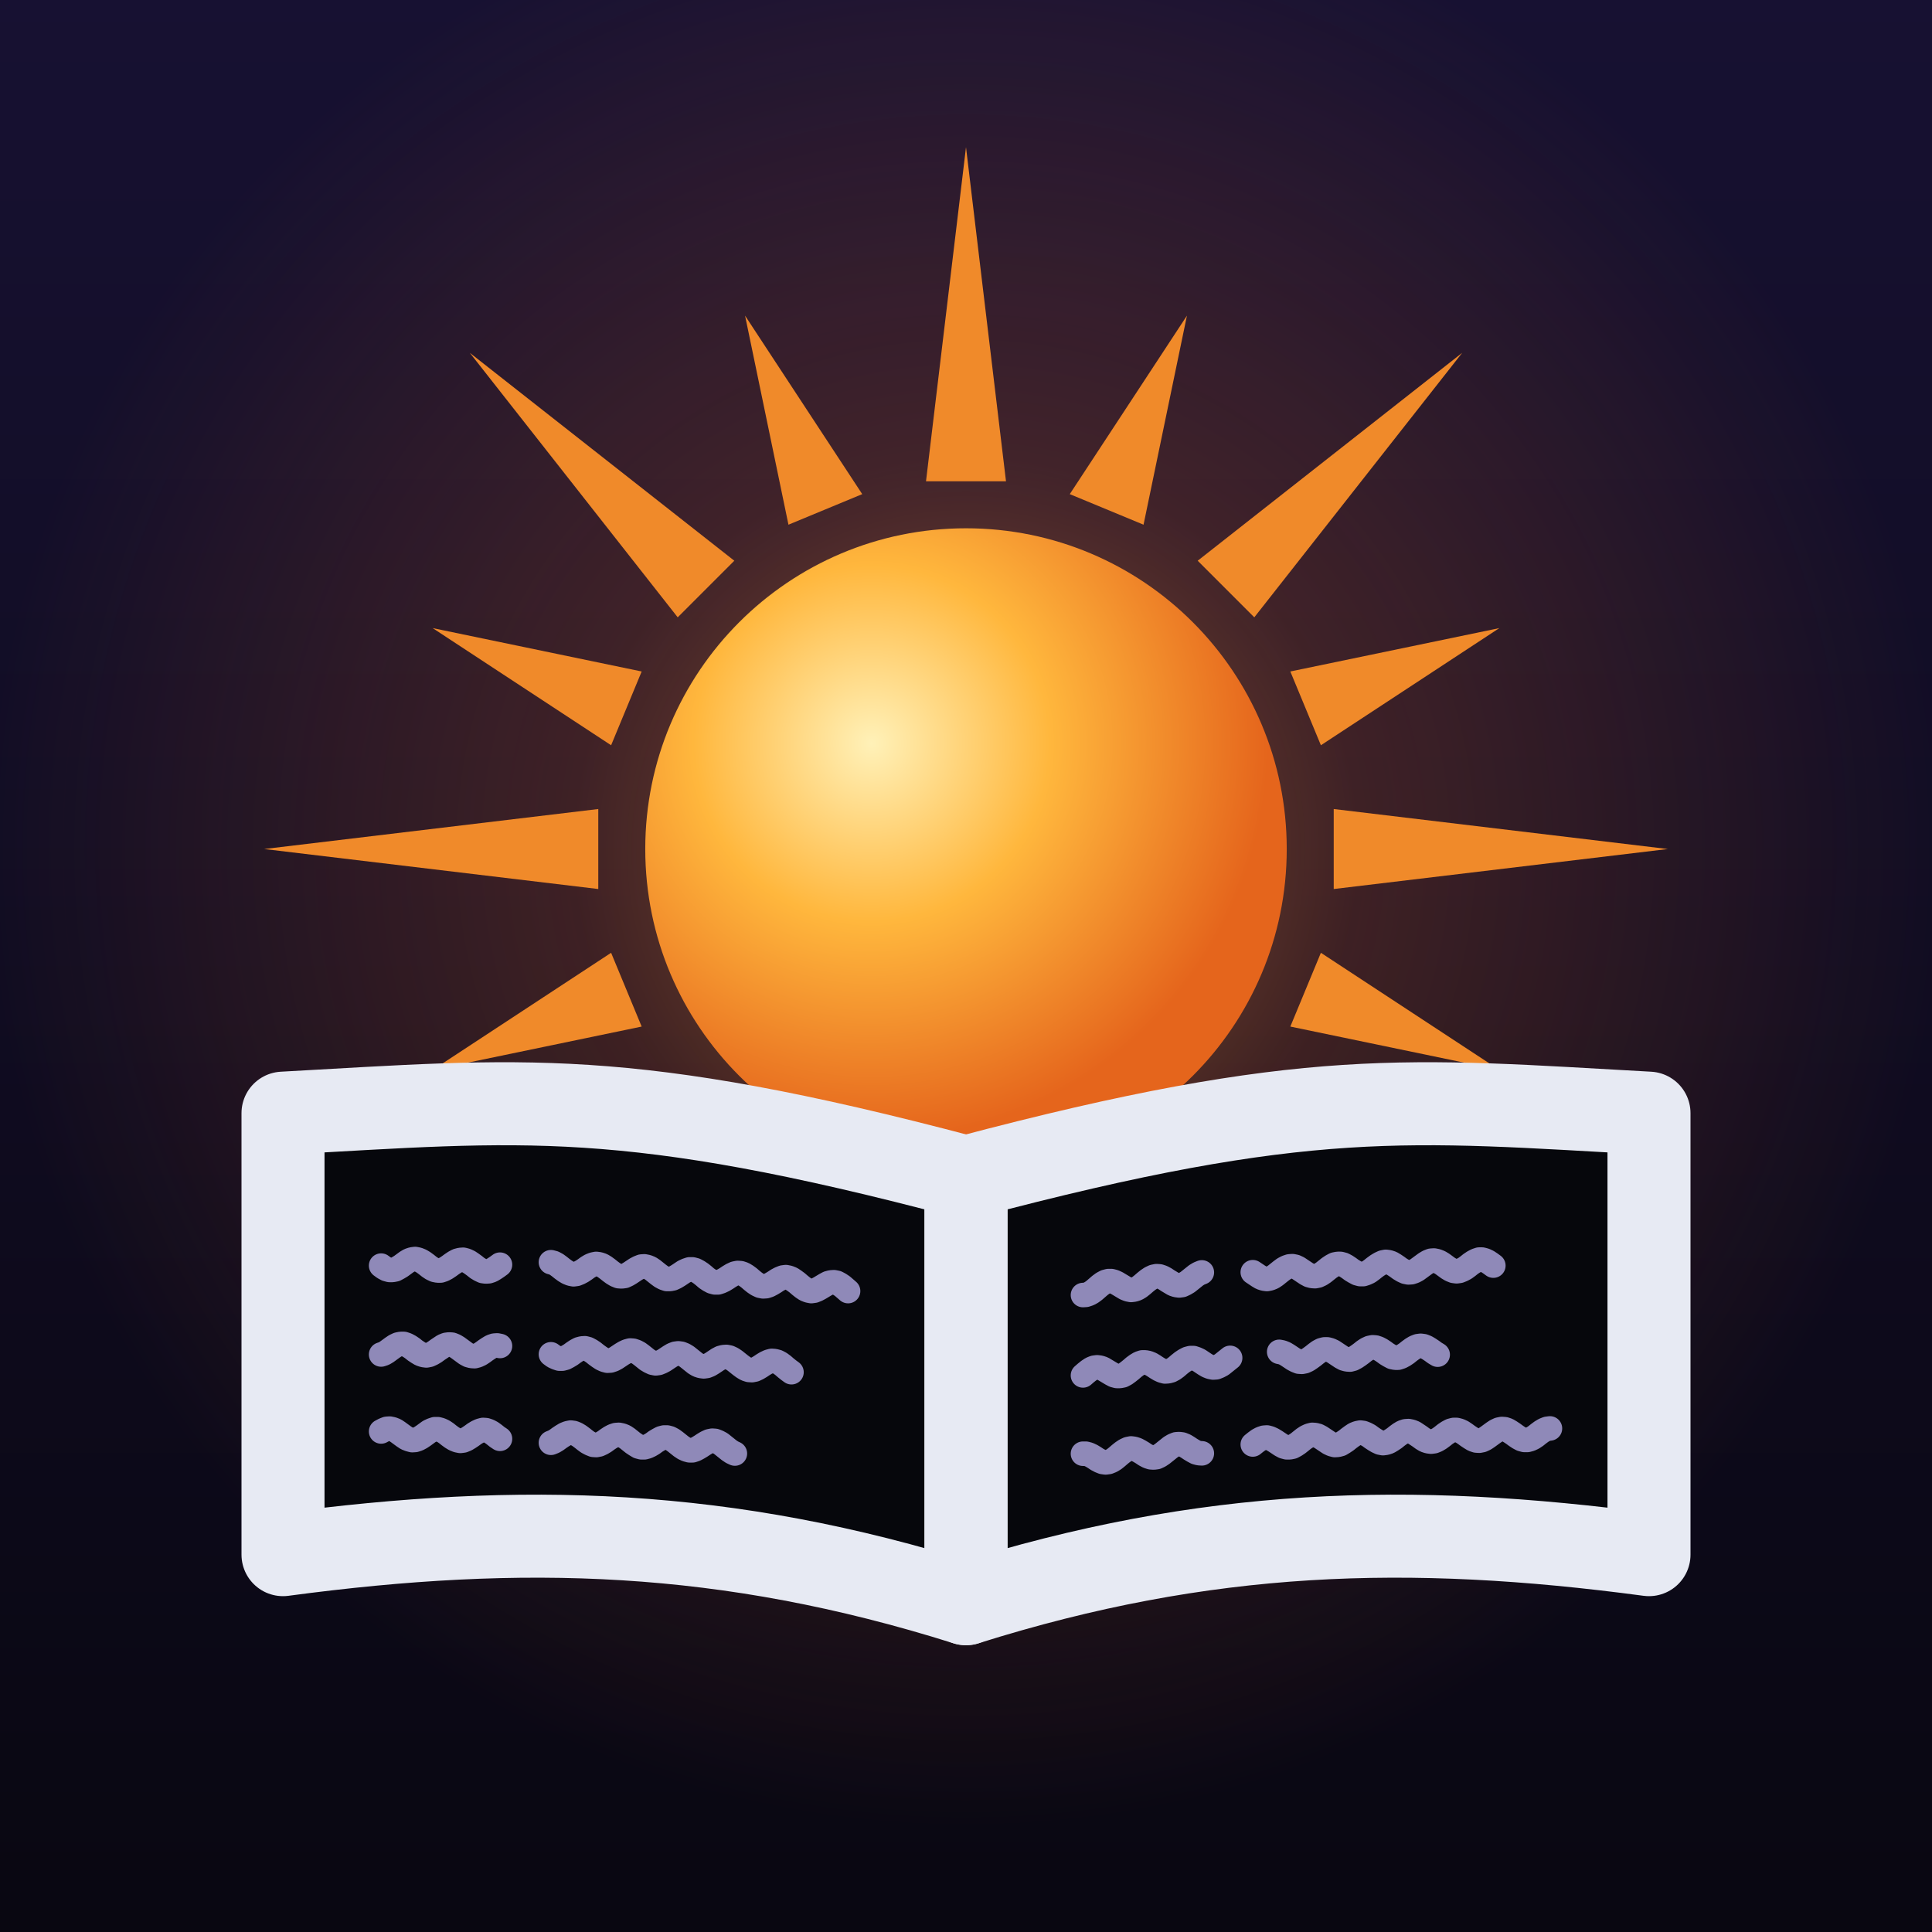
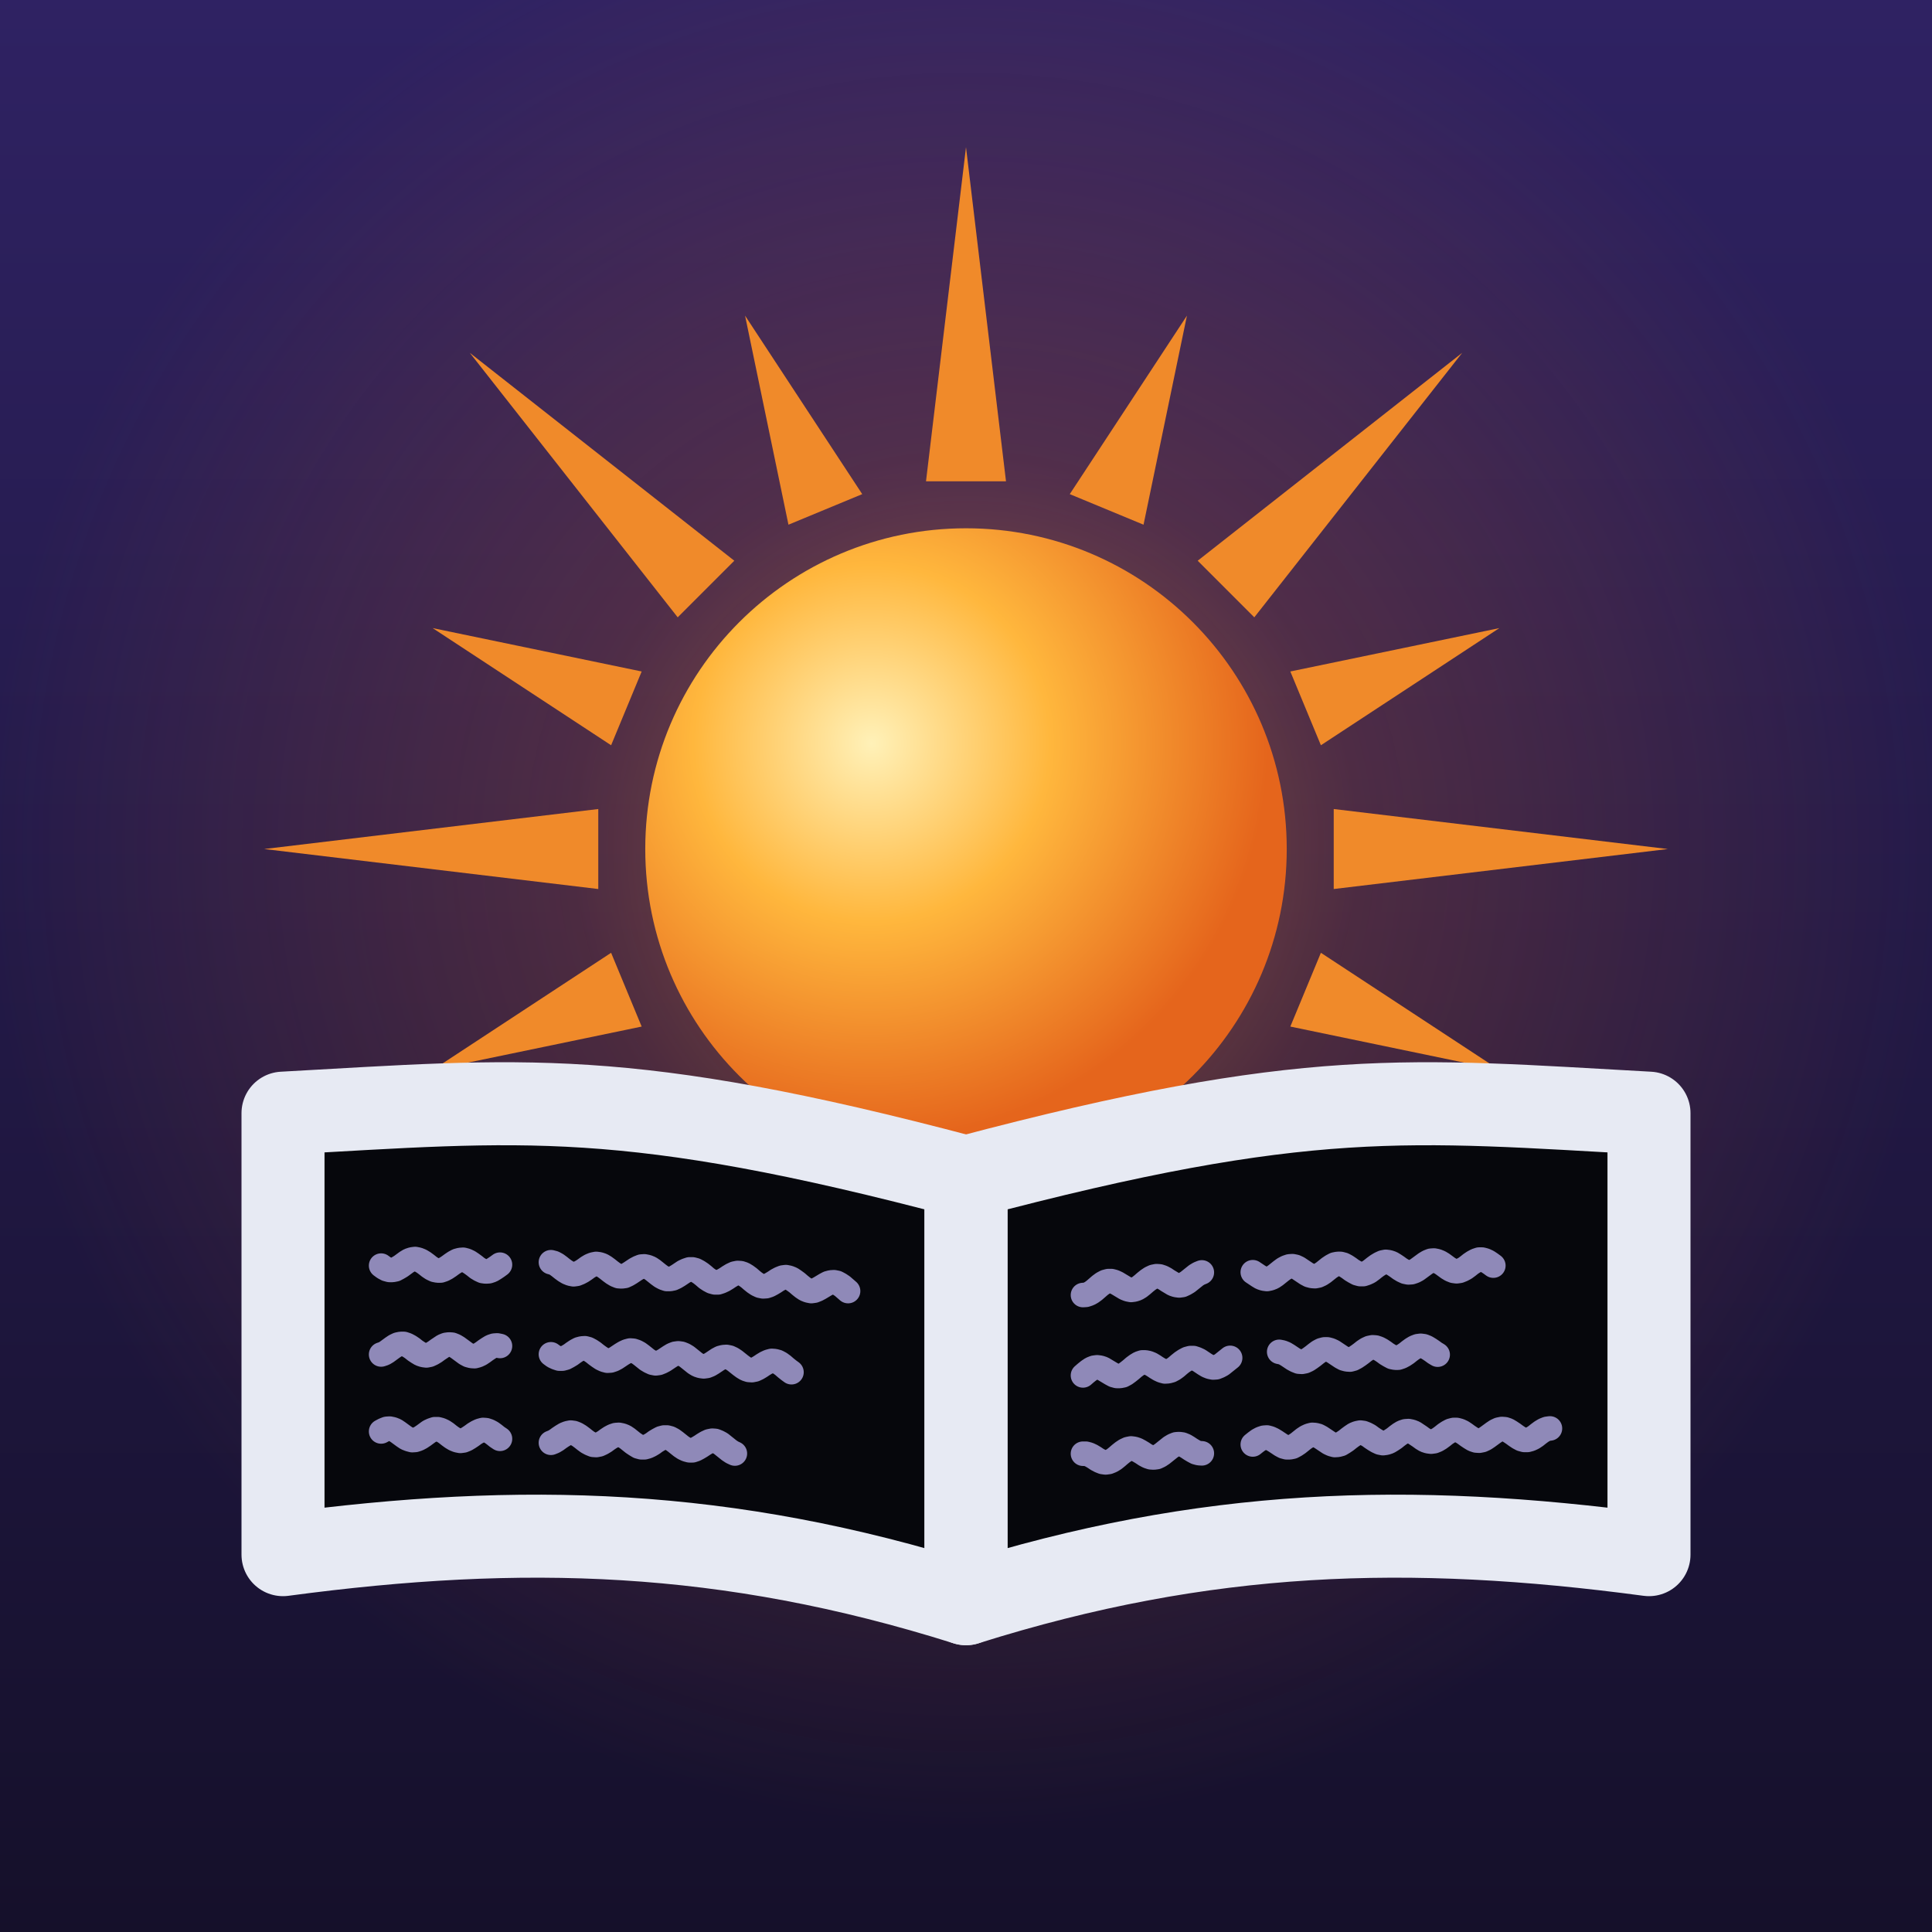
<svg xmlns="http://www.w3.org/2000/svg" viewBox="0 0 1024 1024" width="1024" height="1024">
  <defs>
    <linearGradient id="ground" x1="0" y1="0" x2="0" y2="1">
-       <stop offset="0" stop-color="#171132" />
-       <stop offset="1" stop-color="#090711" />
+       <stop offset="0" stop-color="#2F2263" />
+       <stop offset="1" stop-color="#15102A" />
    </linearGradient>
    <radialGradient id="glow" cx="512" cy="450" r="520" gradientUnits="userSpaceOnUse">
      <stop offset="0" stop-color="#FFB347" stop-opacity="0.55" />
      <stop offset="0.4" stop-color="#E0692A" stop-opacity="0.22" />
      <stop offset="1" stop-color="#E0692A" stop-opacity="0" />
    </radialGradient>
    <radialGradient id="disc" cx="462" cy="394" r="210" gradientUnits="userSpaceOnUse">
      <stop offset="0" stop-color="#FFF1B8" />
      <stop offset="0.45" stop-color="#FFB73D" />
      <stop offset="1" stop-color="#E5651C" />
    </radialGradient>
  </defs>
  <rect width="1024" height="1024" fill="url(#ground)" />
  <rect width="1024" height="1024" fill="url(#glow)" />
  <path d="M490.8,255.1 L512.0,78.0 L533.2,255.1 Z M567.0,261.9 L629.1,167.3 L606.1,278.1 Z M634.8,297.2 L775.0,187.0 L664.8,327.2 Z M683.9,355.9 L794.7,332.9 L700.1,395.0 Z M706.9,428.8 L884.0,450.0 L706.9,471.2 Z M700.1,505.0 L794.7,567.1 L683.9,544.1 Z M664.8,572.8 L775.0,713.0 L634.8,602.8 Z M606.1,621.9 L629.1,732.7 L567.0,638.1 Z M533.2,644.9 L512.0,822.0 L490.8,644.9 Z M457.0,638.1 L394.9,732.7 L417.9,621.9 Z M389.2,602.8 L249.0,713.0 L359.2,572.8 Z M340.1,544.1 L229.3,567.1 L323.9,505.0 Z M317.1,471.2 L140.0,450.0 L317.1,428.8 Z M323.9,395.0 L229.3,332.9 L340.1,355.9 Z M359.2,327.2 L249.0,187.0 L389.2,297.2 Z M417.9,278.1 L394.9,167.3 L457.0,261.9 Z" fill="#F08A2A" />
  <circle cx="512" cy="450" r="170" fill="url(#disc)" />
  <path d="M512,624 C331,576 277,583 150,590 L150,824 C277,807 385,810 512,850 Z" fill="#06070C" />
  <path d="M512,624 C693,576 747,583 874,590 L874,824 C747,807 639,810 512,850 Z" fill="#06070C" />
  <path d="M202.0,670.8 L203.5,671.9 L205.0,672.7 L206.5,673.1 L208.0,673.1 L209.5,672.8 L211.0,672.0 L212.5,671.1 L214.0,670.0 L215.5,668.9 L217.0,668.0 L218.5,667.5 L220.0,667.3 L221.5,667.6 L223.0,668.2 L224.5,669.1 L226.0,670.2 L227.5,671.4 L229.0,672.4 L230.5,673.1 L232.0,673.4 L233.5,673.4 L235.0,672.9 L236.5,672.1 L238.0,671.1 L239.5,670.0 L241.0,669.0 L242.5,668.2 L244.0,667.8 L245.5,667.7 L247.0,668.1 L248.5,668.8 L250.0,669.8 L251.5,670.9 L253.0,672.1 L254.5,673.0 L256.0,673.7 L257.5,673.9 L259.0,673.8 L260.5,673.3 L262.0,672.4 L263.5,671.4 L265.0,670.3 M292.0,669.0 L293.5,669.4 L295.0,670.2 L296.5,671.3 L298.0,672.5 L299.5,673.6 L301.0,674.5 L302.5,675.1 L304.0,675.4 L305.5,675.2 L307.0,674.6 L308.5,673.8 L310.0,672.8 L311.5,671.7 L313.0,670.8 L314.5,670.2 L316.0,669.9 L317.5,670.1 L319.0,670.6 L320.5,671.5 L322.0,672.6 L323.5,673.8 L325.0,674.9 L326.5,675.8 L328.0,676.4 L329.5,676.5 L331.0,676.3 L332.5,675.6 L334.0,674.7 L335.5,673.7 L337.0,672.7 L338.5,671.9 L340.0,671.3 L341.5,671.2 L343.0,671.5 L344.5,672.1 L346.0,673.1 L347.5,674.3 L349.0,675.5 L350.5,676.6 L352.0,677.4 L353.5,677.9 L355.0,677.9 L356.5,677.6 L358.0,676.9 L359.5,676.0 L361.0,675.0 L362.5,674.0 L364.0,673.3 L365.5,672.8 L367.0,672.8 L368.5,673.2 L370.0,674.0 L371.5,675.0 L373.0,676.2 L374.5,677.5 L376.0,678.5 L377.5,679.3 L379.0,679.7 L380.5,679.7 L382.0,679.2 L383.5,678.5 L385.0,677.6 L386.5,676.6 L388.0,675.7 L389.5,675.0 L391.0,674.7 L392.5,674.8 L394.0,675.3 L395.5,676.2 L397.0,677.3 L398.5,678.6 L400.0,679.8 L401.5,680.8 L403.0,681.5 L404.5,681.8 L406.0,681.7 L407.5,681.2 L409.0,680.4 L410.5,679.5 L412.0,678.5 L413.5,677.7 L415.0,677.1 L416.5,676.9 L418.0,677.2 L419.5,677.8 L421.0,678.8 L422.5,679.9 L424.0,681.2 L425.5,682.4 L427.0,683.4 L428.5,684.0 L430.0,684.3 L431.5,684.1 L433.0,683.5 L434.5,682.7 L436.0,681.8 L437.5,680.9 L439.0,680.1 L440.5,679.7 L442.0,679.6 L443.5,679.9 L445.0,680.7 L446.5,681.7 L448.0,683.0 L449.5,684.3 M202.0,717.9 L203.5,717.4 L205.0,716.5 L206.5,715.4 L208.0,714.3 L209.5,713.3 L211.0,712.6 L212.5,712.3 L214.0,712.3 L215.5,712.8 L217.0,713.6 L218.5,714.6 L220.0,715.8 L221.5,716.8 L223.0,717.7 L224.5,718.2 L226.0,718.4 L227.5,718.1 L229.0,717.4 L230.5,716.5 L232.0,715.4 L233.5,714.4 L235.0,713.4 L236.5,712.8 L238.0,712.6 L239.5,712.7 L241.0,713.3 L242.5,714.2 L244.0,715.3 L245.5,716.4 L247.0,717.5 L248.5,718.3 L250.0,718.7 L251.5,718.8 L253.0,718.4 L254.5,717.7 L256.0,716.7 L257.5,715.6 L259.0,714.6 L260.5,713.7 L262.0,713.2 L263.5,713.1 L265.0,713.4 M292.0,717.8 L293.5,718.9 L295.0,719.6 L296.5,720.1 L298.0,720.1 L299.5,719.7 L301.0,718.9 L302.5,718.0 L304.0,716.9 L305.5,715.9 L307.0,715.1 L308.5,714.7 L310.0,714.6 L311.5,715.0 L313.0,715.8 L314.5,716.8 L316.0,718.0 L317.5,719.1 L319.0,720.1 L320.5,720.8 L322.0,721.2 L323.5,721.1 L325.0,720.6 L326.5,719.8 L328.0,718.8 L329.5,717.8 L331.0,716.9 L332.5,716.2 L334.0,715.8 L335.5,715.9 L337.0,716.4 L338.5,717.2 L340.0,718.3 L341.5,719.5 L343.0,720.7 L344.5,721.6 L346.0,722.3 L347.5,722.6 L349.0,722.4 L350.5,721.8 L352.0,721.0 L353.5,720.0 L355.0,719.0 L356.5,718.1 L358.0,717.5 L359.5,717.3 L361.0,717.5 L362.5,718.1 L364.0,719.0 L365.5,720.2 L367.0,721.4 L368.5,722.6 L370.0,723.5 L371.5,724.0 L373.0,724.2 L374.5,724.0 L376.0,723.4 L377.5,722.5 L379.0,721.5 L380.5,720.5 L382.0,719.7 L383.5,719.3 L385.0,719.2 L386.5,719.5 L388.0,720.2 L389.5,721.2 L391.0,722.4 L392.5,723.6 L394.0,724.7 L395.5,725.6 L397.0,726.1 L398.5,726.2 L400.0,725.9 L401.5,725.2 L403.0,724.3 L404.5,723.3 L406.0,722.4 L407.5,721.7 L409.0,721.3 L410.5,721.4 L412.0,721.8 L413.5,722.6 L415.0,723.7 L416.5,725.0 L418.0,726.2 L419.5,727.3 M202.0,758.7 L203.5,757.9 L205.0,757.3 L206.5,757.2 L208.0,757.5 L209.5,758.1 L211.0,759.1 L212.5,760.2 L214.0,761.3 L215.5,762.3 L217.0,762.9 L218.5,763.3 L220.0,763.2 L221.5,762.7 L223.0,761.9 L224.5,760.9 L226.0,759.8 L227.5,758.7 L229.0,758.0 L230.5,757.5 L232.0,757.5 L233.5,757.9 L235.0,758.6 L236.5,759.6 L238.0,760.8 L239.5,761.9 L241.0,762.8 L242.5,763.4 L244.0,763.7 L245.5,763.5 L247.0,762.9 L248.5,762.0 L250.0,761.0 L251.5,759.9 L253.0,759.0 L254.5,758.3 L256.0,757.9 L257.5,758.0 L259.0,758.5 L260.5,759.3 L262.0,760.4 L263.5,761.6 L265.0,762.6 M292.0,764.7 L293.5,764.1 L295.0,763.2 L296.5,762.1 L298.0,761.1 L299.5,760.2 L301.0,759.6 L302.5,759.3 L304.0,759.5 L305.5,760.1 L307.0,761.0 L308.5,762.1 L310.0,763.3 L311.5,764.4 L313.0,765.2 L314.5,765.8 L316.0,765.9 L317.5,765.6 L319.0,764.9 L320.5,764.0 L322.0,762.9 L323.5,761.9 L325.0,761.1 L326.5,760.6 L328.0,760.5 L329.5,760.8 L331.0,761.4 L332.5,762.4 L334.0,763.6 L335.5,764.8 L337.0,765.8 L338.5,766.7 L340.0,767.1 L341.5,767.1 L343.0,766.7 L344.5,766.0 L346.0,765.1 L347.5,764.0 L349.0,763.1 L350.5,762.3 L352.0,761.9 L353.5,761.9 L355.0,762.3 L356.5,763.1 L358.0,764.2 L359.5,765.4 L361.0,766.6 L362.5,767.6 L364.0,768.3 L365.5,768.7 L367.0,768.7 L368.5,768.2 L370.0,767.4 L371.5,766.5 L373.0,765.5 L374.5,764.6 L376.0,763.9 L377.5,763.6 L379.0,763.7 L380.5,764.3 L382.0,765.1 L383.5,766.3 L385.0,767.5 L386.5,768.7 L388.0,769.7 L389.5,770.4 M574.0,686.4 L575.5,686.3 L577.0,685.8 L578.5,685.0 L580.0,683.9 L581.5,682.6 L583.0,681.3 L584.5,680.2 L586.0,679.4 L587.5,679.0 L589.0,679.0 L590.5,679.4 L592.0,680.1 L593.5,681.0 L595.0,681.9 L596.5,682.8 L598.0,683.4 L599.5,683.7 L601.0,683.5 L602.5,683.0 L604.0,682.1 L605.5,680.9 L607.0,679.6 L608.5,678.4 L610.0,677.4 L611.5,676.7 L613.0,676.4 L614.5,676.5 L616.0,677.0 L617.5,677.8 L619.0,678.8 L620.5,679.7 L622.0,680.6 L623.5,681.1 L625.0,681.3 L626.5,681.1 L628.0,680.4 L629.5,679.5 L631.0,678.3 L632.5,677.1 L634.0,675.9 L635.5,675.0 L637.0,674.4 M664.0,674.3 L665.5,675.3 L667.0,676.3 L668.5,677.2 L670.0,677.7 L671.5,677.9 L673.0,677.6 L674.5,677.0 L676.0,676.0 L677.5,674.8 L679.0,673.6 L680.5,672.5 L682.0,671.7 L683.5,671.2 L685.0,671.1 L686.5,671.4 L688.0,672.1 L689.5,673.1 L691.0,674.1 L692.5,675.1 L694.0,675.9 L695.5,676.3 L697.0,676.4 L698.5,676.1 L700.0,675.4 L701.5,674.4 L703.0,673.2 L704.5,672.0 L706.0,671.0 L707.5,670.2 L709.0,669.9 L710.5,669.9 L712.0,670.3 L713.5,671.1 L715.0,672.1 L716.5,673.2 L718.0,674.1 L719.5,674.9 L721.0,675.3 L722.5,675.3 L724.0,674.8 L725.5,674.1 L727.0,673.0 L728.5,671.8 L730.0,670.7 L731.5,669.8 L733.0,669.1 L734.5,668.8 L736.0,669.0 L737.5,669.5 L739.0,670.4 L740.5,671.4 L742.0,672.5 L743.5,673.4 L745.0,674.1 L746.5,674.4 L748.0,674.3 L749.5,673.8 L751.0,673.0 L752.5,671.9 L754.0,670.8 L755.5,669.7 L757.0,668.8 L758.5,668.2 L760.0,668.1 L761.5,668.4 L763.0,669.0 L764.5,669.9 L766.0,671.0 L767.5,672.1 L769.0,673.0 L770.5,673.6 L772.0,673.8 L773.5,673.6 L775.0,673.0 L776.5,672.2 L778.0,671.1 L779.5,669.9 L781.0,668.9 L782.5,668.1 L784.0,667.6 L785.5,667.6 L787.0,668.0 L788.5,668.7 L790.0,669.7 L791.5,670.8 M574.0,729.0 L575.5,727.7 L577.0,726.5 L578.5,725.5 L580.0,724.9 L581.5,724.7 L583.0,724.9 L584.5,725.4 L586.0,726.3 L587.5,727.2 L589.0,728.1 L590.5,728.9 L592.0,729.3 L593.5,729.3 L595.0,729.0 L596.5,728.2 L598.0,727.1 L599.5,725.9 L601.0,724.6 L602.5,723.5 L604.0,722.6 L605.5,722.1 L607.0,722.1 L608.5,722.4 L610.0,723.0 L611.5,723.9 L613.0,724.9 L614.5,725.8 L616.0,726.5 L617.5,726.9 L619.0,726.8 L620.5,726.4 L622.0,725.6 L623.5,724.5 L625.0,723.2 L626.5,722.0 L628.0,721.0 L629.5,720.2 L631.0,719.8 L632.5,719.8 L634.0,720.3 L635.5,721.0 L637.0,722.0 L638.5,723.0 L640.0,723.9 L641.5,724.5 L643.0,724.8 L644.5,724.7 L646.0,724.1 L647.5,723.3 L649.0,722.1 L650.5,720.9 L652.0,719.7 M678.0,716.5 L679.5,716.8 L681.0,717.4 L682.5,718.3 L684.0,719.3 L685.5,720.3 L687.0,721.1 L688.5,721.7 L690.0,721.8 L691.5,721.5 L693.0,720.8 L694.5,719.8 L696.0,718.7 L697.5,717.5 L699.0,716.4 L700.5,715.6 L702.0,715.2 L703.5,715.2 L705.0,715.6 L706.5,716.3 L708.0,717.3 L709.5,718.3 L711.0,719.3 L712.5,720.1 L714.0,720.5 L715.5,720.6 L717.0,720.2 L718.5,719.4 L720.0,718.4 L721.5,717.3 L723.0,716.1 L724.5,715.1 L726.0,714.4 L727.5,714.1 L729.0,714.2 L730.5,714.7 L732.0,715.5 L733.5,716.5 L735.0,717.6 L736.5,718.5 L738.0,719.3 L739.5,719.6 L741.0,719.6 L742.5,719.1 L744.0,718.3 L745.5,717.3 L747.0,716.1 L748.5,715.0 L750.0,714.1 L751.5,713.5 L753.0,713.3 L754.5,713.5 L756.0,714.1 L757.5,715.0 L759.0,716.0 L760.5,717.1 L762.0,718.0 M574.0,770.5 L575.5,770.5 L577.0,770.9 L578.5,771.6 L580.0,772.5 L581.5,773.5 L583.0,774.3 L584.5,774.9 L586.0,775.1 L587.5,774.9 L589.0,774.3 L590.5,773.4 L592.0,772.2 L593.5,770.9 L595.0,769.7 L596.5,768.7 L598.0,768.0 L599.5,767.7 L601.0,767.9 L602.5,768.4 L604.0,769.2 L605.5,770.1 L607.0,771.1 L608.5,771.9 L610.0,772.4 L611.5,772.5 L613.0,772.3 L614.5,771.6 L616.0,770.6 L617.5,769.4 L619.0,768.2 L620.5,767.0 L622.0,766.1 L623.5,765.5 L625.0,765.4 L626.5,765.6 L628.0,766.2 L629.5,767.1 L631.0,768.1 L632.5,769.0 L634.0,769.8 L635.5,770.2 L637.0,770.3 M664.0,765.6 L665.5,764.4 L667.0,763.3 L668.5,762.5 L670.0,762.0 L671.5,761.9 L673.0,762.3 L674.5,763.0 L676.0,763.9 L677.5,764.9 L679.0,765.9 L680.5,766.7 L682.0,767.1 L683.5,767.1 L685.0,766.8 L686.5,766.0 L688.0,765.0 L689.5,763.8 L691.0,762.6 L692.5,761.6 L694.0,760.9 L695.5,760.5 L697.0,760.6 L698.5,761.0 L700.0,761.8 L701.5,762.8 L703.0,763.8 L704.5,764.8 L706.0,765.5 L707.5,765.9 L709.0,765.8 L710.5,765.4 L712.0,764.5 L713.5,763.5 L715.0,762.3 L716.5,761.2 L718.0,760.2 L719.5,759.6 L721.0,759.3 L722.5,759.5 L724.0,760.1 L725.5,760.9 L727.0,762.0 L728.5,763.0 L730.0,763.9 L731.5,764.6 L733.0,764.9 L734.5,764.7 L736.0,764.2 L737.5,763.3 L739.0,762.3 L740.5,761.1 L742.0,760.0 L743.5,759.1 L745.0,758.6 L746.5,758.5 L748.0,758.8 L749.5,759.4 L751.0,760.4 L752.5,761.4 L754.0,762.5 L755.5,763.4 L757.0,763.9 L758.5,764.1 L760.0,763.9 L761.5,763.3 L763.0,762.4 L764.5,761.3 L766.0,760.1 L767.5,759.1 L769.0,758.3 L770.5,757.9 L772.0,757.9 L773.5,758.3 L775.0,759.0 L776.5,760.0 L778.0,761.1 L779.5,762.1 L781.0,763.0 L782.5,763.5 L784.0,763.6 L785.5,763.3 L787.0,762.6 L788.5,761.6 L790.0,760.5 L791.5,759.4 L793.0,758.4 L794.5,757.7 L796.0,757.4 L797.5,757.5 L799.0,758.0 L800.5,758.9 L802.0,759.9 L803.5,761.0 L805.0,762.0 L806.5,762.8 L808.0,763.2 L809.5,763.2 L811.0,762.8 L812.5,762.1 L814.0,761.1 L815.5,759.9 L817.0,758.8 L818.5,757.9 L820.0,757.3 L821.5,757.1" fill="none" stroke="#8F89B8" stroke-width="13" stroke-linecap="round" stroke-linejoin="round" />
  <path d="M512,624 C331,576 277,583 150,590 L150,824 C277,807 385,810 512,850 Z" fill="none" stroke="#E7EAF3" stroke-width="44" stroke-linejoin="round" />
  <path d="M512,624 C693,576 747,583 874,590 L874,824 C747,807 639,810 512,850 Z" fill="none" stroke="#E7EAF3" stroke-width="44" stroke-linejoin="round" />
</svg>
